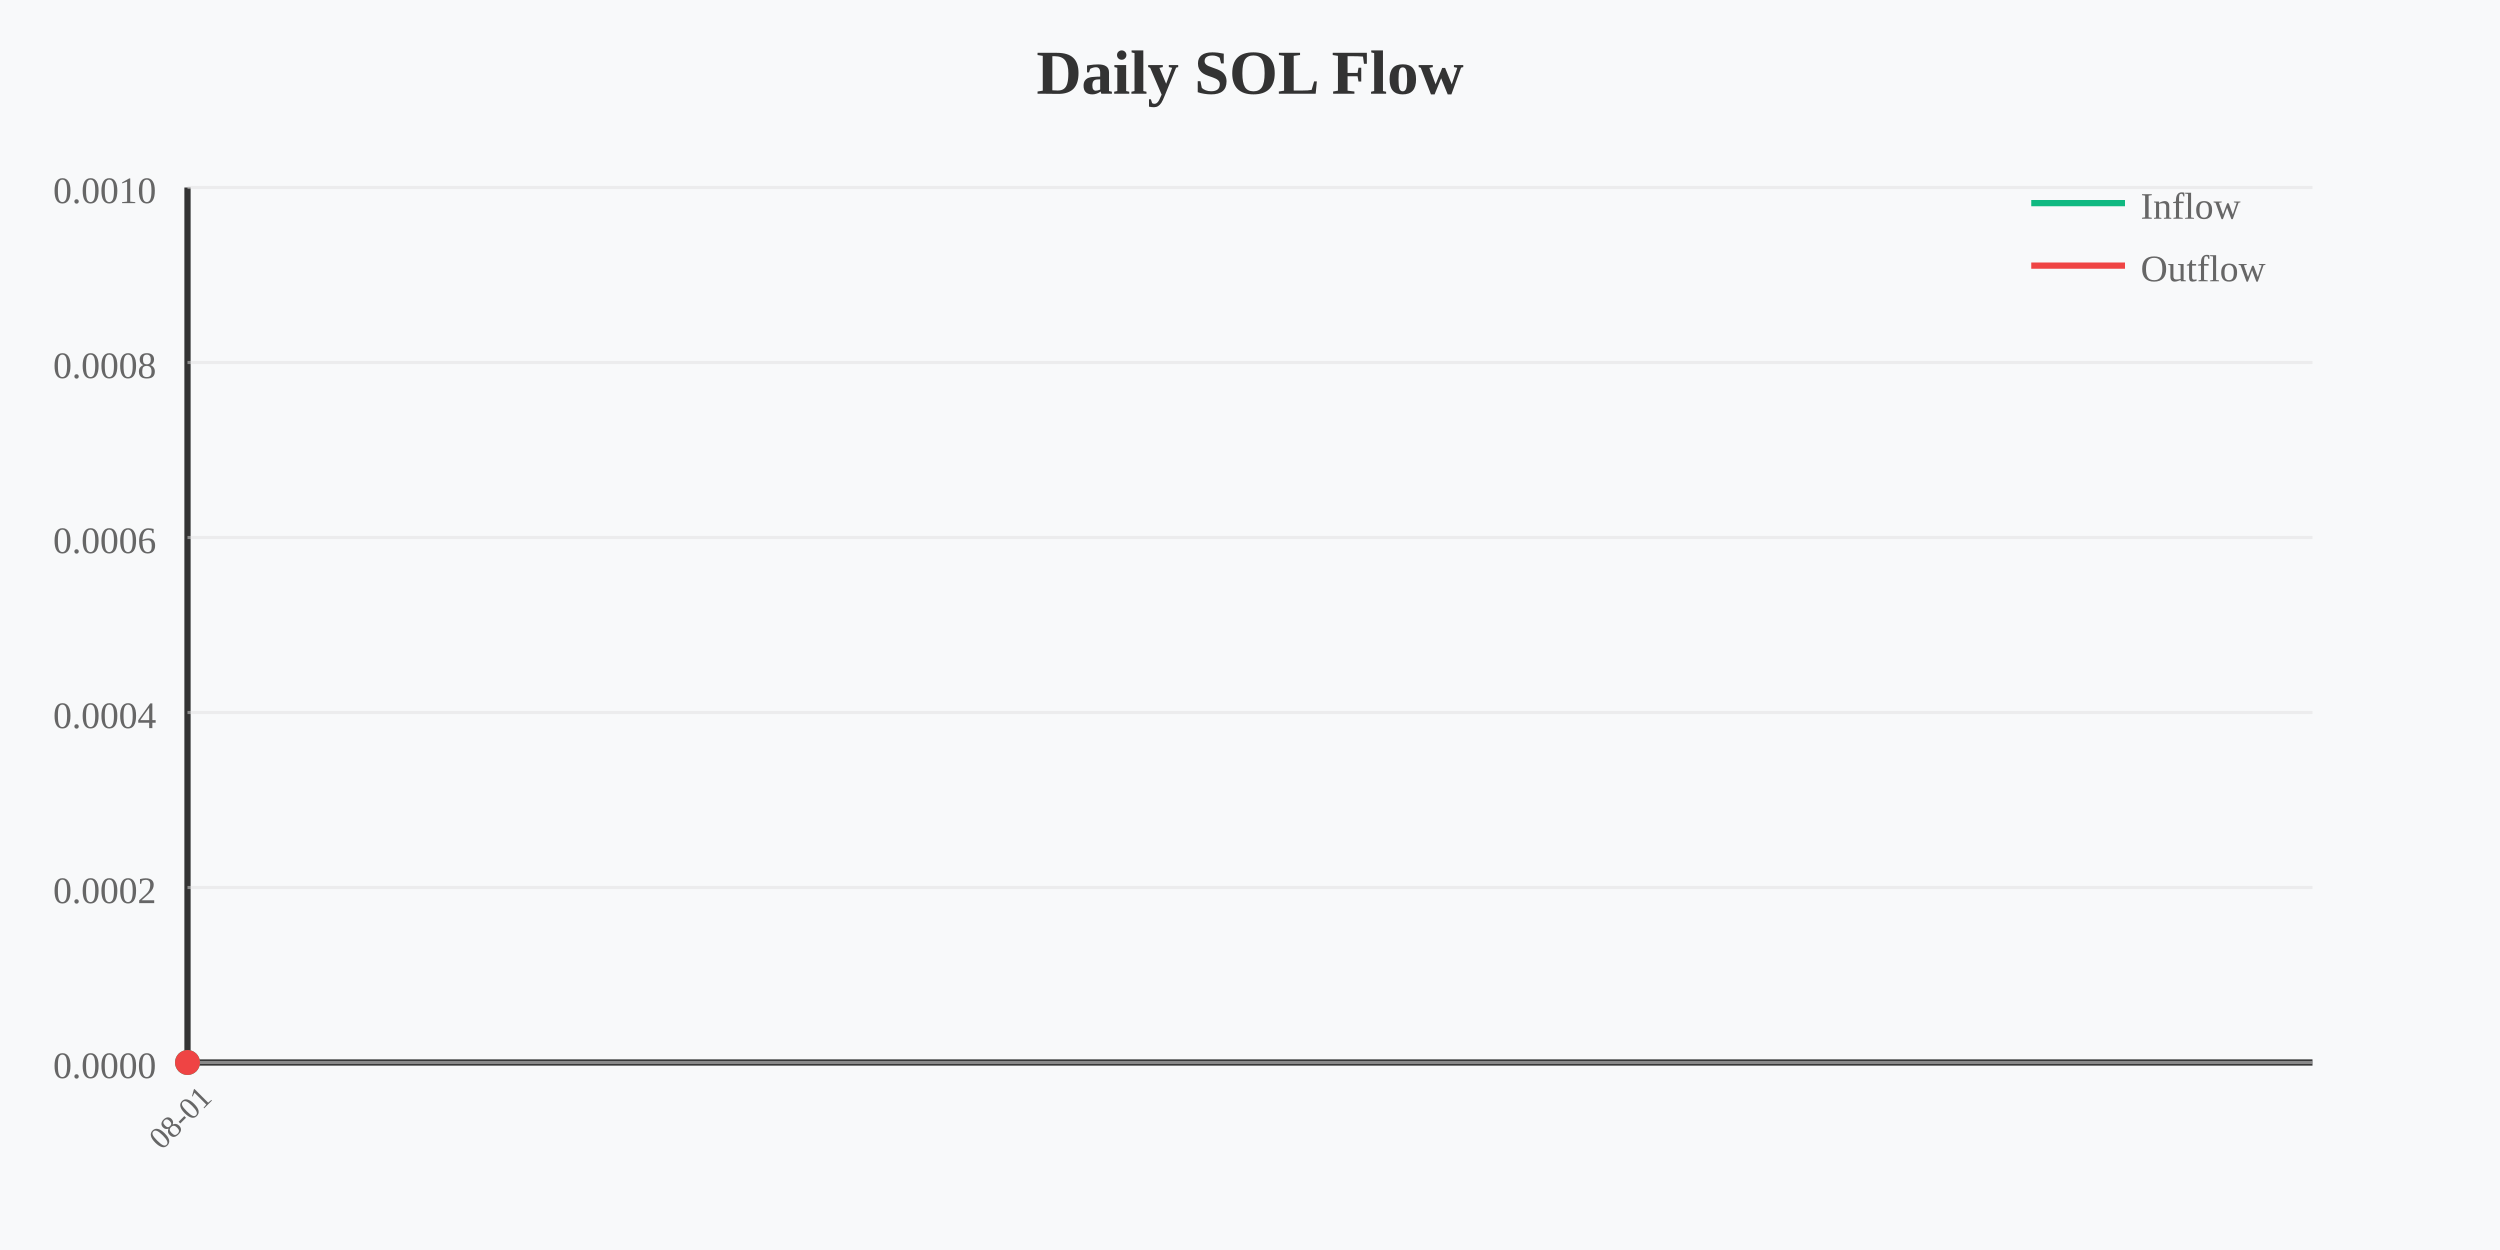
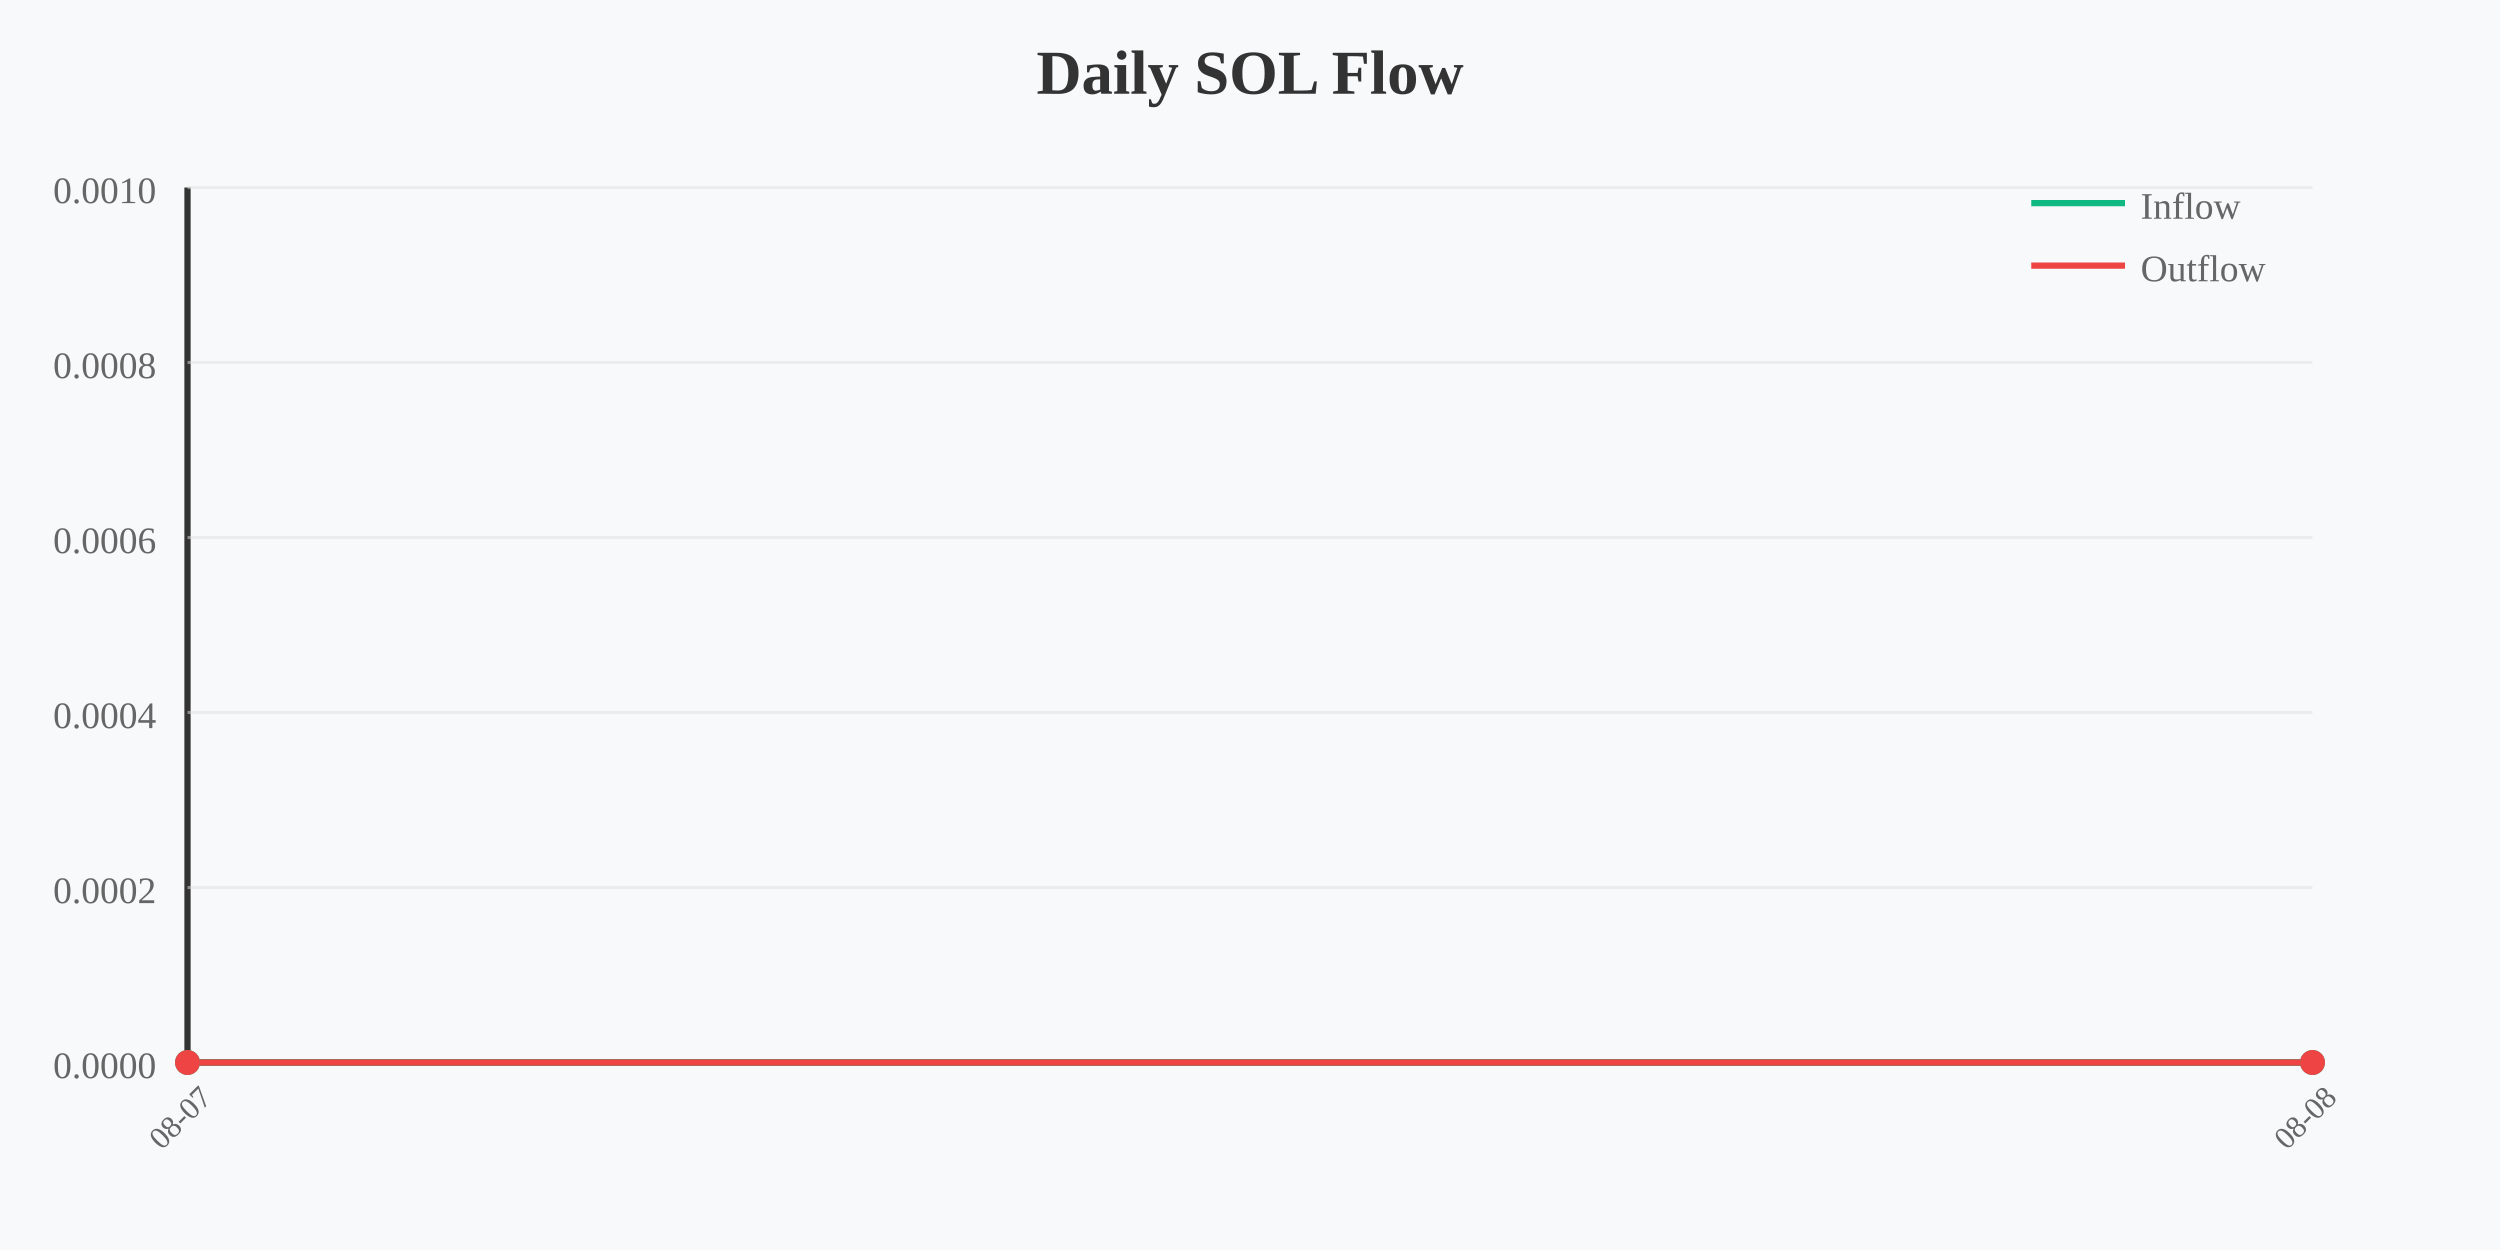
<svg xmlns="http://www.w3.org/2000/svg" width="800" height="400" viewBox="0 0 800 400">
  <rect width="800" height="400" fill="#f8f9fa" />
  <text x="400" y="30" text-anchor="middle" font-size="20" font-weight="bold" fill="#333">Daily SOL Flow</text>
  <line x1="60" y1="60" x2="60" y2="340" stroke="#333" stroke-width="2" />
  <line x1="60" y1="340" x2="740" y2="340" stroke="#333" stroke-width="2" />
  <text x="50" y="65" text-anchor="end" font-size="12" fill="#666">0.0010</text>
  <line x1="60" y1="60" x2="740" y2="60" stroke="#e0e0e0" stroke-width="1" opacity="0.5" />
  <text x="50" y="121" text-anchor="end" font-size="12" fill="#666">0.0008</text>
  <line x1="60" y1="116" x2="740" y2="116" stroke="#e0e0e0" stroke-width="1" opacity="0.5" />
  <text x="50" y="177" text-anchor="end" font-size="12" fill="#666">0.0006</text>
  <line x1="60" y1="172" x2="740" y2="172" stroke="#e0e0e0" stroke-width="1" opacity="0.5" />
  <text x="50" y="233" text-anchor="end" font-size="12" fill="#666">0.0004</text>
  <line x1="60" y1="228" x2="740" y2="228" stroke="#e0e0e0" stroke-width="1" opacity="0.5" />
  <text x="50" y="289" text-anchor="end" font-size="12" fill="#666">0.0002</text>
  <line x1="60" y1="284" x2="740" y2="284" stroke="#e0e0e0" stroke-width="1" opacity="0.5" />
  <text x="50" y="345" text-anchor="end" font-size="12" fill="#666">0.0000</text>
  <line x1="60" y1="340" x2="740" y2="340" stroke="#e0e0e0" stroke-width="1" opacity="0.5" />
-   <polyline points="60,340" fill="none" stroke="#10b981" stroke-width="2" />
-   <polyline points="60,340" fill="none" stroke="#ef4444" stroke-width="2" />
+   <polyline points="60,340 740,340" fill="none" stroke="#10b981" stroke-width="2" />
+   <polyline points="60,340 740,340" fill="none" stroke="#ef4444" stroke-width="2" />
  <circle cx="60" cy="340" r="4" fill="#10b981" />
  <circle cx="60" cy="340" r="4" fill="#ef4444" />
-   <text x="60" y="360" text-anchor="middle" font-size="10" fill="#666" transform="rotate(-45 60 360)">08-01</text>
+   <text x="60" y="360" text-anchor="middle" font-size="10" fill="#666" transform="rotate(-45 60 360)">08-07</text>
+   <circle cx="740" cy="340" r="4" fill="#10b981" />
+   <circle cx="740" cy="340" r="4" fill="#ef4444" />
+   <text x="740" y="360" text-anchor="middle" font-size="10" fill="#666" transform="rotate(-45 740 360)">08-08</text>
  <line x1="650" y1="65" x2="680" y2="65" stroke="#10b981" stroke-width="2" />
  <text x="685" y="70" font-size="12" fill="#666">Inflow</text>
  <line x1="650" y1="85" x2="680" y2="85" stroke="#ef4444" stroke-width="2" />
  <text x="685" y="90" font-size="12" fill="#666">Outflow</text>
</svg>
